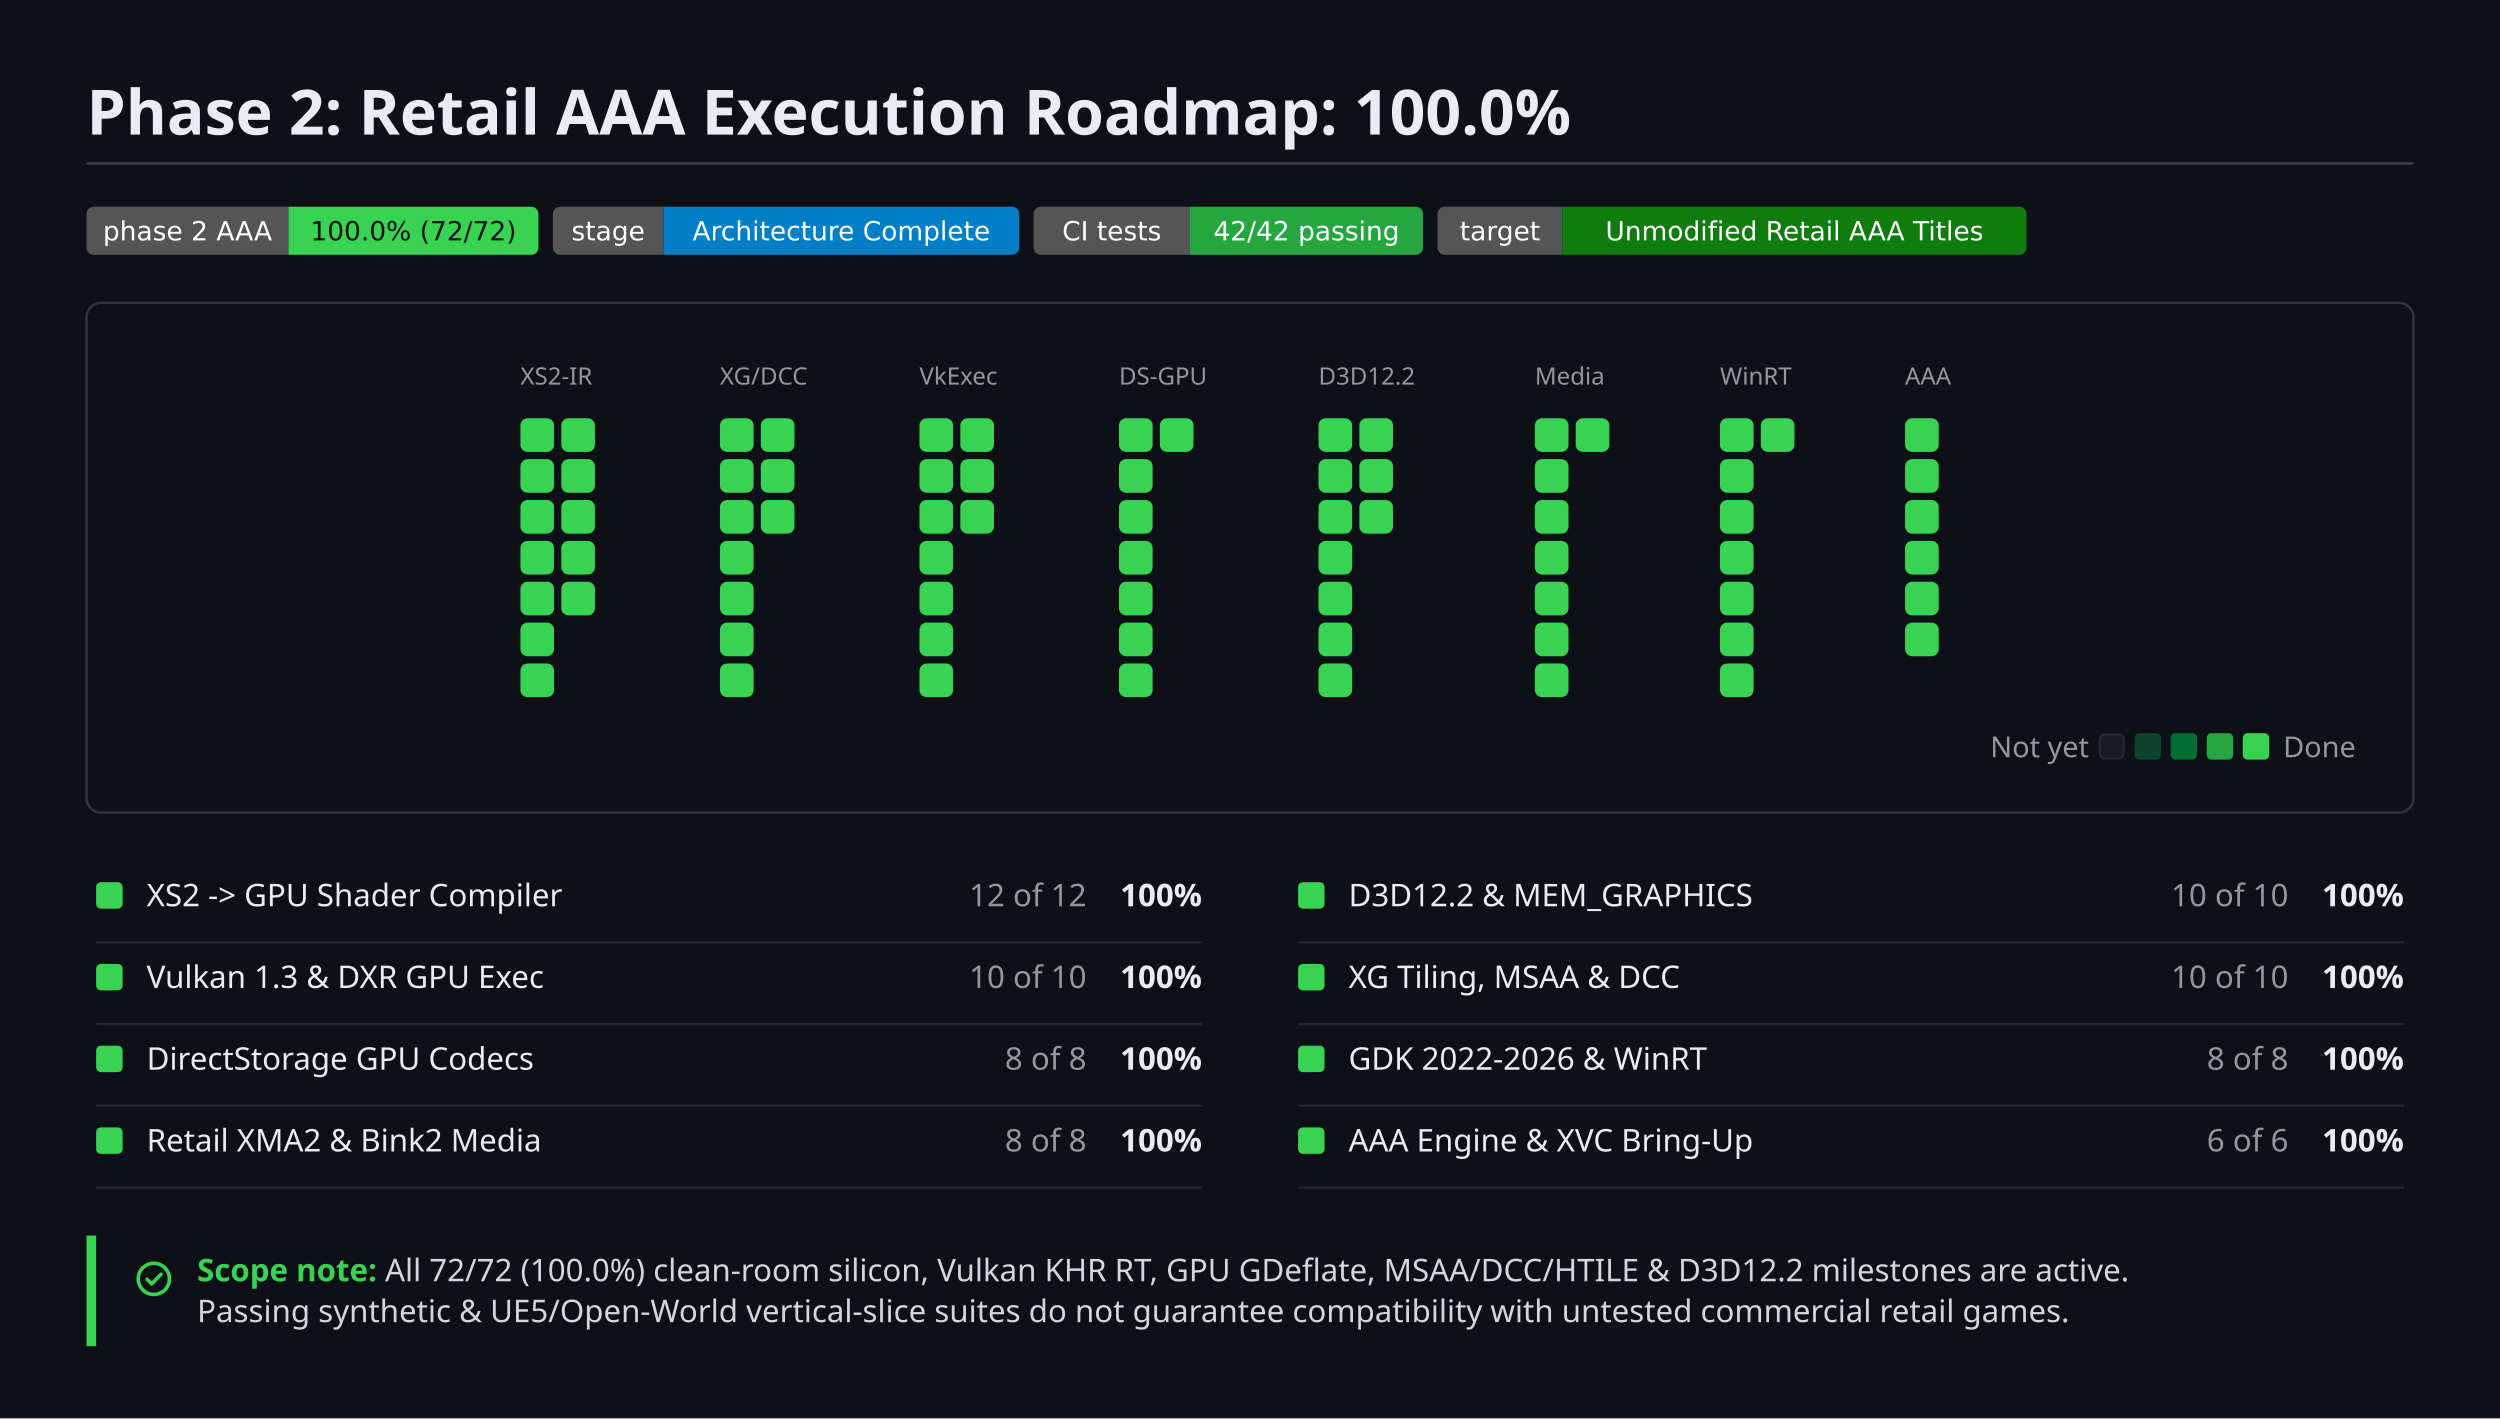
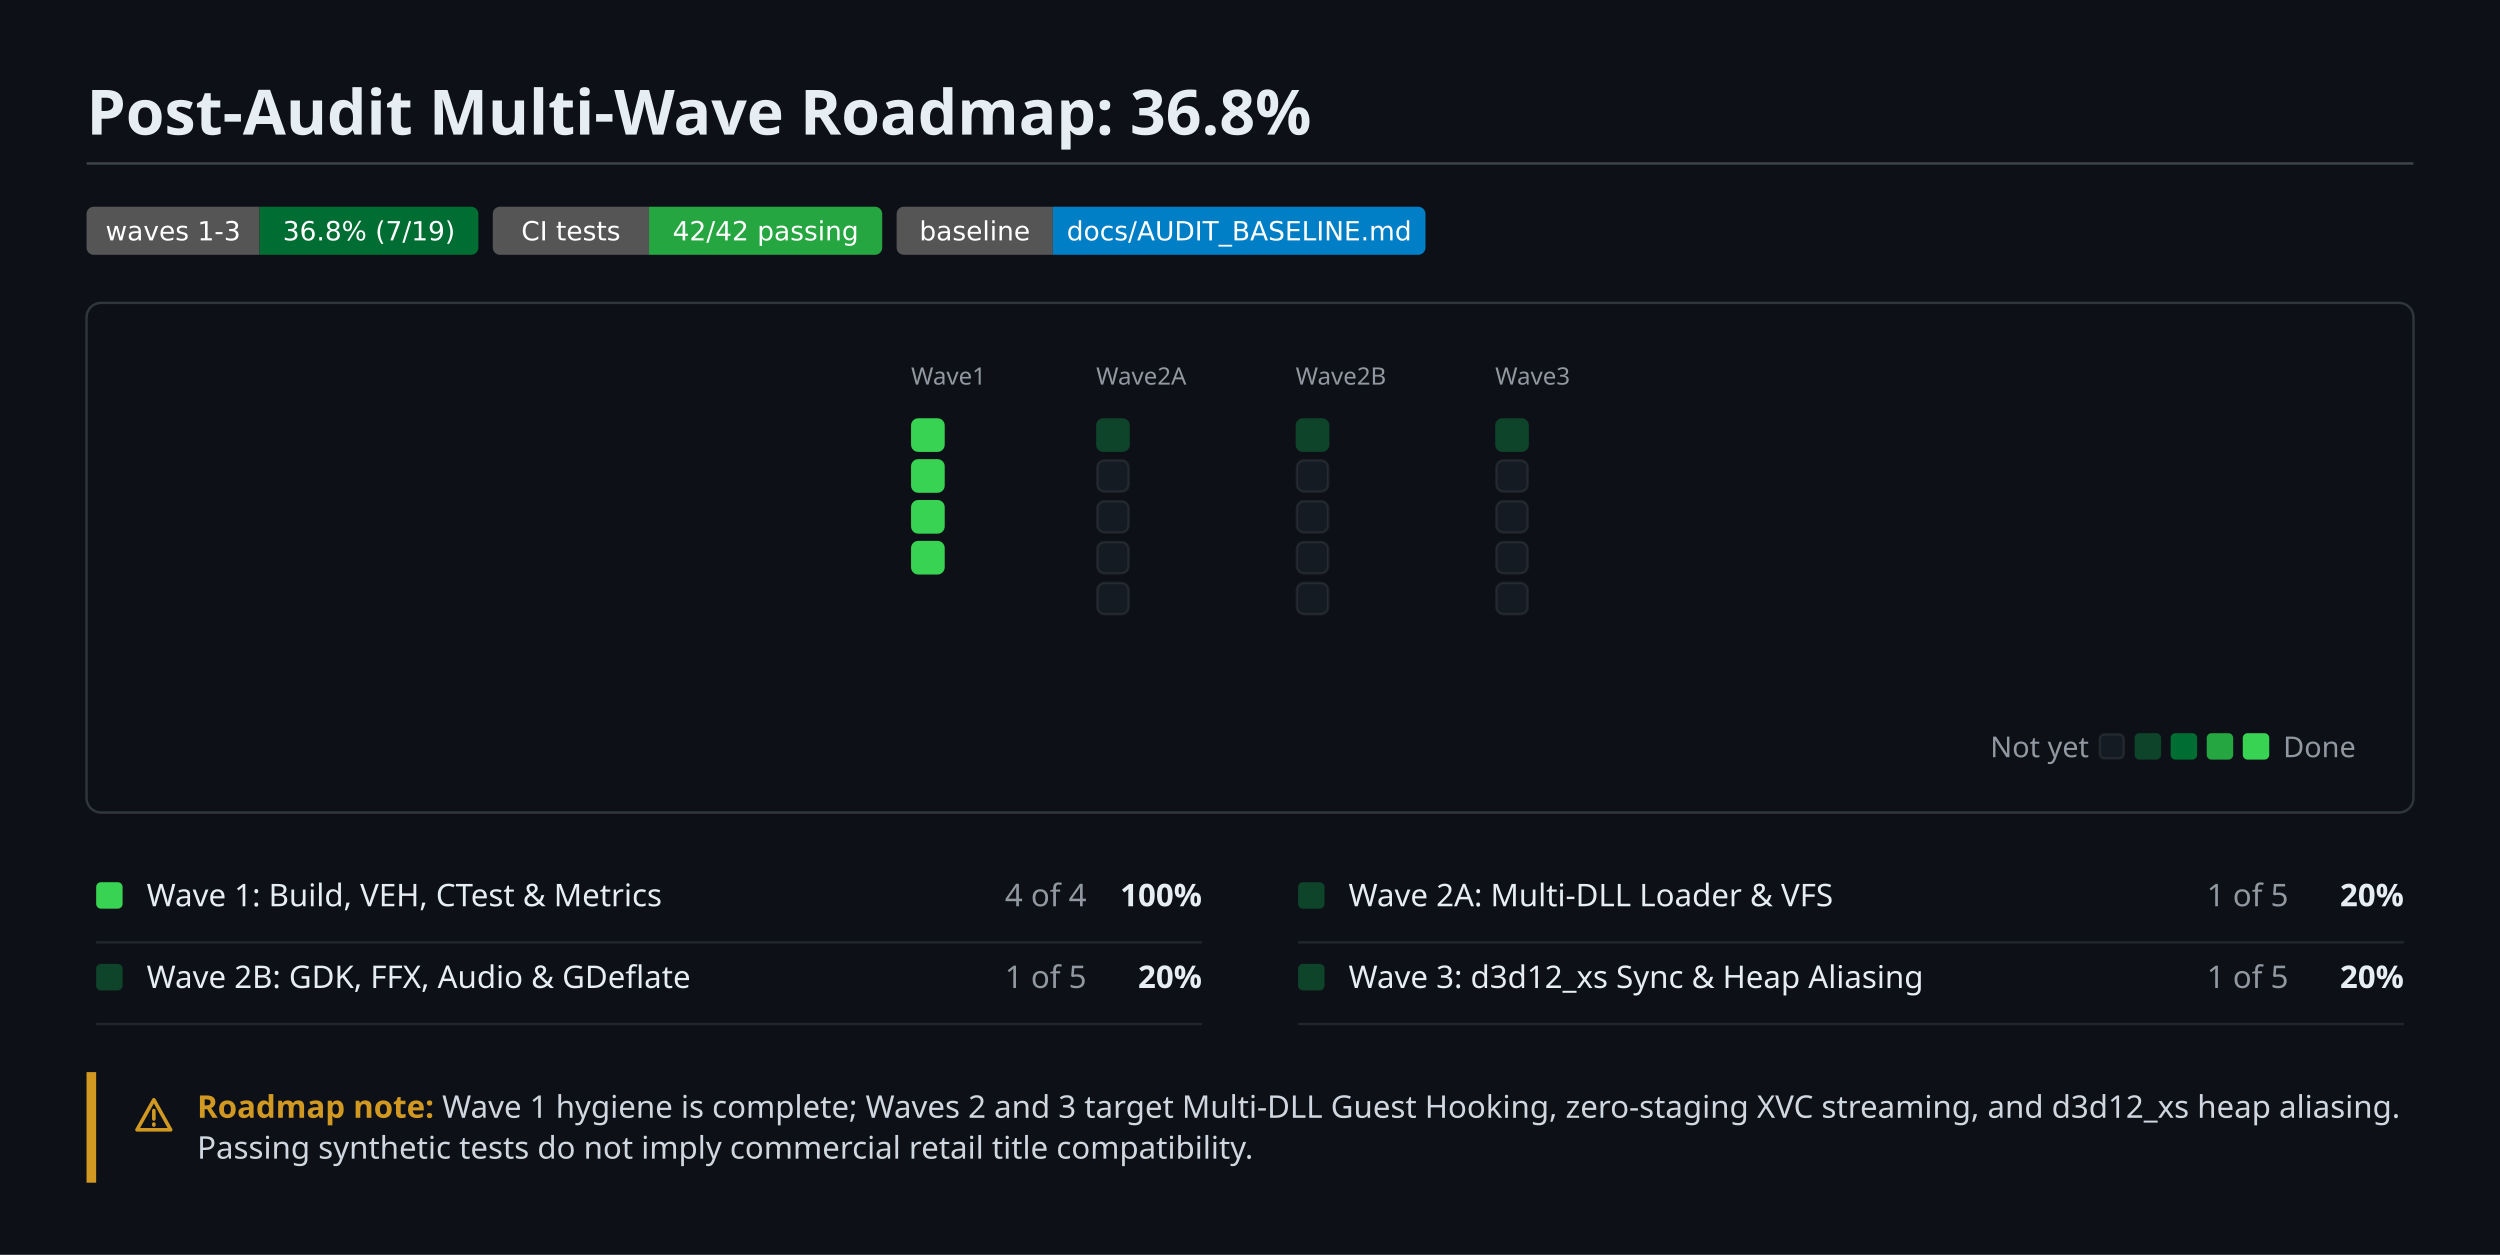
- <svg xmlns="http://www.w3.org/2000/svg" width="1040" height="590" viewBox="0 0 1040 590" role="img" aria-label="Phase 2: Retail AAA Execution Roadmap: 100.0%">
+ <svg xmlns="http://www.w3.org/2000/svg" width="1040" height="522" viewBox="0 0 1040 522" role="img" aria-label="Post-Audit Multi-Wave Roadmap: 36.8%">
  <style>
    text { font-family: 'Mona Sans', -apple-system, 'Segoe UI', 'Noto Sans', Helvetica, Arial, sans-serif; }
    .h2 { font-size: 26px; font-weight: 600; fill: #e6edf3; }
    .badge-txt { font-family: Verdana, 'DejaVu Sans', Geneva, sans-serif; font-size: 11px; fill: #ffffff; }
    .badge-txt-dark { font-family: Verdana, 'DejaVu Sans', Geneva, sans-serif; font-size: 11px; fill: #0d1117; }
    .g-label { font-size: 10px; fill: #9198a1; }
    .legend-txt { font-size: 12px; fill: #9198a1; }
    .r-name { font-size: 13px; fill: #e6edf3; }
    .r-count { font-size: 13px; fill: #9198a1; font-variant-numeric: tabular-nums; }
    .r-pct { font-size: 13px; font-weight: 600; fill: #e6edf3; font-variant-numeric: tabular-nums; }
    .callout-txt { font-size: 13px; fill: #d1d7e0; }
-     .callout-lead { font-size: 13px; font-weight: 600; fill: #39d353; }
+     .callout-lead { font-size: 13px; font-weight: 600; fill: #d29922; }
  </style>
-   <rect width="1040" height="590" fill="#0d1117" />
-   <text class="h2" x="36" y="56">Phase 2: Retail AAA Execution Roadmap: 100.0%</text>
+   <rect width="1040" height="522" fill="#0d1117" />
+   <text class="h2" x="36" y="56">Post-Audit Multi-Wave Roadmap: 36.8%</text>
  <line x1="36" y1="68" x2="1004" y2="68" stroke="#3d444d" stroke-width="1" />
  <clipPath id="bclip0">
-     <rect x="36" y="86" width="188" height="20" rx="3" />
+     <rect x="36" y="86" width="163" height="20" rx="3" />
  </clipPath>
  <g clip-path="url(#bclip0)">
-     <rect x="36" y="86" width="84" height="20" fill="#555555" />
-     <rect x="120" y="86" width="104" height="20" fill="#39d353" />
-     <text class="badge-txt" x="78.0" y="100" text-anchor="middle">phase 2 AAA</text>
-     <text class="badge-txt-dark" x="172.0" y="100" text-anchor="middle">100.0% (72/72)</text>
+     <rect x="36" y="86" width="72" height="20" fill="#555555" />
+     <rect x="108" y="86" width="91" height="20" fill="#006d32" />
+     <text class="badge-txt" x="72.0" y="100" text-anchor="middle">waves 1-3</text>
+     <text class="badge-txt" x="153.5" y="100" text-anchor="middle">36.8% (7/19)</text>
  </g>
  <clipPath id="bclip1">
-     <rect x="230" y="86" width="194" height="20" rx="3" />
+     <rect x="205" y="86" width="162" height="20" rx="3" />
  </clipPath>
  <g clip-path="url(#bclip1)">
-     <rect x="230" y="86" width="46" height="20" fill="#555555" />
-     <rect x="276" y="86" width="148" height="20" fill="#007ec6" />
-     <text class="badge-txt" x="253.0" y="100" text-anchor="middle">stage</text>
-     <text class="badge-txt" x="350.0" y="100" text-anchor="middle">Architecture Complete</text>
+     <rect x="205" y="86" width="65" height="20" fill="#555555" />
+     <rect x="270" y="86" width="97" height="20" fill="#26a641" />
+     <text class="badge-txt" x="237.5" y="100" text-anchor="middle">CI tests</text>
+     <text class="badge-txt" x="318.5" y="100" text-anchor="middle">42/42 passing</text>
  </g>
  <clipPath id="bclip2">
-     <rect x="430" y="86" width="162" height="20" rx="3" />
+     <rect x="373" y="86" width="220" height="20" rx="3" />
  </clipPath>
  <g clip-path="url(#bclip2)">
-     <rect x="430" y="86" width="65" height="20" fill="#555555" />
-     <rect x="495" y="86" width="97" height="20" fill="#26a641" />
-     <text class="badge-txt" x="462.5" y="100" text-anchor="middle">CI tests</text>
-     <text class="badge-txt" x="543.5" y="100" text-anchor="middle">42/42 passing</text>
-   </g>
-   <clipPath id="bclip3">
-     <rect x="598" y="86" width="245" height="20" rx="3" />
-   </clipPath>
-   <g clip-path="url(#bclip3)">
-     <rect x="598" y="86" width="52" height="20" fill="#555555" />
-     <rect x="650" y="86" width="193" height="20" fill="#107c10" />
-     <text class="badge-txt" x="624.0" y="100" text-anchor="middle">target</text>
-     <text class="badge-txt" x="746.5" y="100" text-anchor="middle">Unmodified Retail AAA Titles</text>
+     <rect x="373" y="86" width="65" height="20" fill="#555555" />
+     <rect x="438" y="86" width="155" height="20" fill="#007ec6" />
+     <text class="badge-txt" x="405.5" y="100" text-anchor="middle">baseline</text>
+     <text class="badge-txt" x="515.5" y="100" text-anchor="middle">docs/AUDIT_BASELINE.md</text>
  </g>
  <rect x="36" y="126" width="968" height="212" rx="6" fill="#0d1117" stroke="#30363d" stroke-width="1" />
-   <text class="g-label" x="216.5" y="160">XS2-IR</text>
-   <rect x="216.5" y="174.0" width="14" height="14" rx="3" fill="#39d353" />
-   <rect x="216.5" y="191.0" width="14" height="14" rx="3" fill="#39d353" />
-   <rect x="216.5" y="208.0" width="14" height="14" rx="3" fill="#39d353" />
-   <rect x="216.5" y="225.0" width="14" height="14" rx="3" fill="#39d353" />
-   <rect x="216.5" y="242.0" width="14" height="14" rx="3" fill="#39d353" />
-   <rect x="216.5" y="259.0" width="14" height="14" rx="3" fill="#39d353" />
-   <rect x="216.5" y="276.0" width="14" height="14" rx="3" fill="#39d353" />
-   <rect x="233.5" y="174.0" width="14" height="14" rx="3" fill="#39d353" />
-   <rect x="233.5" y="191.0" width="14" height="14" rx="3" fill="#39d353" />
-   <rect x="233.5" y="208.0" width="14" height="14" rx="3" fill="#39d353" />
-   <rect x="233.5" y="225.0" width="14" height="14" rx="3" fill="#39d353" />
-   <rect x="233.5" y="242.0" width="14" height="14" rx="3" fill="#39d353" />
-   <text class="g-label" x="299.5" y="160">XG/DCC</text>
-   <rect x="299.5" y="174.0" width="14" height="14" rx="3" fill="#39d353" />
-   <rect x="299.5" y="191.0" width="14" height="14" rx="3" fill="#39d353" />
-   <rect x="299.5" y="208.0" width="14" height="14" rx="3" fill="#39d353" />
-   <rect x="299.5" y="225.0" width="14" height="14" rx="3" fill="#39d353" />
-   <rect x="299.5" y="242.0" width="14" height="14" rx="3" fill="#39d353" />
-   <rect x="299.5" y="259.0" width="14" height="14" rx="3" fill="#39d353" />
-   <rect x="299.5" y="276.0" width="14" height="14" rx="3" fill="#39d353" />
-   <rect x="316.5" y="174.0" width="14" height="14" rx="3" fill="#39d353" />
-   <rect x="316.5" y="191.0" width="14" height="14" rx="3" fill="#39d353" />
-   <rect x="316.5" y="208.0" width="14" height="14" rx="3" fill="#39d353" />
-   <text class="g-label" x="382.5" y="160">VkExec</text>
-   <rect x="382.5" y="174.0" width="14" height="14" rx="3" fill="#39d353" />
-   <rect x="382.5" y="191.0" width="14" height="14" rx="3" fill="#39d353" />
-   <rect x="382.5" y="208.0" width="14" height="14" rx="3" fill="#39d353" />
-   <rect x="382.5" y="225.0" width="14" height="14" rx="3" fill="#39d353" />
-   <rect x="382.5" y="242.0" width="14" height="14" rx="3" fill="#39d353" />
-   <rect x="382.5" y="259.0" width="14" height="14" rx="3" fill="#39d353" />
-   <rect x="382.5" y="276.0" width="14" height="14" rx="3" fill="#39d353" />
-   <rect x="399.5" y="174.0" width="14" height="14" rx="3" fill="#39d353" />
-   <rect x="399.5" y="191.0" width="14" height="14" rx="3" fill="#39d353" />
-   <rect x="399.5" y="208.0" width="14" height="14" rx="3" fill="#39d353" />
-   <text class="g-label" x="465.5" y="160">DS-GPU</text>
-   <rect x="465.5" y="174.0" width="14" height="14" rx="3" fill="#39d353" />
-   <rect x="465.5" y="191.0" width="14" height="14" rx="3" fill="#39d353" />
-   <rect x="465.5" y="208.0" width="14" height="14" rx="3" fill="#39d353" />
-   <rect x="465.5" y="225.0" width="14" height="14" rx="3" fill="#39d353" />
-   <rect x="465.5" y="242.0" width="14" height="14" rx="3" fill="#39d353" />
-   <rect x="465.5" y="259.0" width="14" height="14" rx="3" fill="#39d353" />
-   <rect x="465.5" y="276.0" width="14" height="14" rx="3" fill="#39d353" />
-   <rect x="482.5" y="174.0" width="14" height="14" rx="3" fill="#39d353" />
-   <text class="g-label" x="548.5" y="160">D3D12.2</text>
-   <rect x="548.5" y="174.0" width="14" height="14" rx="3" fill="#39d353" />
-   <rect x="548.5" y="191.0" width="14" height="14" rx="3" fill="#39d353" />
-   <rect x="548.5" y="208.0" width="14" height="14" rx="3" fill="#39d353" />
-   <rect x="548.5" y="225.0" width="14" height="14" rx="3" fill="#39d353" />
-   <rect x="548.5" y="242.0" width="14" height="14" rx="3" fill="#39d353" />
-   <rect x="548.5" y="259.0" width="14" height="14" rx="3" fill="#39d353" />
-   <rect x="548.5" y="276.0" width="14" height="14" rx="3" fill="#39d353" />
-   <rect x="565.5" y="174.0" width="14" height="14" rx="3" fill="#39d353" />
-   <rect x="565.5" y="191.0" width="14" height="14" rx="3" fill="#39d353" />
-   <rect x="565.5" y="208.0" width="14" height="14" rx="3" fill="#39d353" />
-   <text class="g-label" x="638.5" y="160">Media</text>
-   <rect x="638.5" y="174.0" width="14" height="14" rx="3" fill="#39d353" />
-   <rect x="638.5" y="191.0" width="14" height="14" rx="3" fill="#39d353" />
-   <rect x="638.5" y="208.0" width="14" height="14" rx="3" fill="#39d353" />
-   <rect x="638.5" y="225.0" width="14" height="14" rx="3" fill="#39d353" />
-   <rect x="638.5" y="242.0" width="14" height="14" rx="3" fill="#39d353" />
-   <rect x="638.5" y="259.0" width="14" height="14" rx="3" fill="#39d353" />
-   <rect x="638.5" y="276.0" width="14" height="14" rx="3" fill="#39d353" />
-   <rect x="655.5" y="174.0" width="14" height="14" rx="3" fill="#39d353" />
-   <text class="g-label" x="715.5" y="160">WinRT</text>
-   <rect x="715.5" y="174.0" width="14" height="14" rx="3" fill="#39d353" />
-   <rect x="715.5" y="191.0" width="14" height="14" rx="3" fill="#39d353" />
-   <rect x="715.5" y="208.0" width="14" height="14" rx="3" fill="#39d353" />
-   <rect x="715.5" y="225.0" width="14" height="14" rx="3" fill="#39d353" />
-   <rect x="715.5" y="242.0" width="14" height="14" rx="3" fill="#39d353" />
-   <rect x="715.5" y="259.0" width="14" height="14" rx="3" fill="#39d353" />
-   <rect x="715.5" y="276.0" width="14" height="14" rx="3" fill="#39d353" />
-   <rect x="732.5" y="174.0" width="14" height="14" rx="3" fill="#39d353" />
-   <text class="g-label" x="792.5" y="160">AAA</text>
-   <rect x="792.5" y="174.0" width="14" height="14" rx="3" fill="#39d353" />
-   <rect x="792.5" y="191.0" width="14" height="14" rx="3" fill="#39d353" />
-   <rect x="792.5" y="208.0" width="14" height="14" rx="3" fill="#39d353" />
-   <rect x="792.5" y="225.0" width="14" height="14" rx="3" fill="#39d353" />
-   <rect x="792.5" y="242.0" width="14" height="14" rx="3" fill="#39d353" />
-   <rect x="792.5" y="259.0" width="14" height="14" rx="3" fill="#39d353" />
+   <text class="g-label" x="379.0" y="160">Wave1</text>
+   <rect x="379.0" y="174.0" width="14" height="14" rx="3" fill="#39d353" />
+   <rect x="379.0" y="191.0" width="14" height="14" rx="3" fill="#39d353" />
+   <rect x="379.0" y="208.0" width="14" height="14" rx="3" fill="#39d353" />
+   <rect x="379.0" y="225.0" width="14" height="14" rx="3" fill="#39d353" />
+   <text class="g-label" x="456.0" y="160">Wave2A</text>
+   <rect x="456.0" y="174.0" width="14" height="14" rx="3" fill="#0e4429" />
+   <rect x="456.5" y="191.5" width="13" height="13" rx="3" fill="#151b23" stroke="rgba(240,246,252,0.08)" stroke-width="1" />
+   <rect x="456.5" y="208.5" width="13" height="13" rx="3" fill="#151b23" stroke="rgba(240,246,252,0.08)" stroke-width="1" />
+   <rect x="456.5" y="225.5" width="13" height="13" rx="3" fill="#151b23" stroke="rgba(240,246,252,0.08)" stroke-width="1" />
+   <rect x="456.5" y="242.5" width="13" height="13" rx="3" fill="#151b23" stroke="rgba(240,246,252,0.08)" stroke-width="1" />
+   <text class="g-label" x="539.0" y="160">Wave2B</text>
+   <rect x="539.0" y="174.0" width="14" height="14" rx="3" fill="#0e4429" />
+   <rect x="539.5" y="191.5" width="13" height="13" rx="3" fill="#151b23" stroke="rgba(240,246,252,0.08)" stroke-width="1" />
+   <rect x="539.5" y="208.5" width="13" height="13" rx="3" fill="#151b23" stroke="rgba(240,246,252,0.08)" stroke-width="1" />
+   <rect x="539.5" y="225.5" width="13" height="13" rx="3" fill="#151b23" stroke="rgba(240,246,252,0.08)" stroke-width="1" />
+   <rect x="539.5" y="242.5" width="13" height="13" rx="3" fill="#151b23" stroke="rgba(240,246,252,0.08)" stroke-width="1" />
+   <text class="g-label" x="622.0" y="160">Wave3</text>
+   <rect x="622.0" y="174.0" width="14" height="14" rx="3" fill="#0e4429" />
+   <rect x="622.5" y="191.5" width="13" height="13" rx="3" fill="#151b23" stroke="rgba(240,246,252,0.08)" stroke-width="1" />
+   <rect x="622.5" y="208.5" width="13" height="13" rx="3" fill="#151b23" stroke="rgba(240,246,252,0.08)" stroke-width="1" />
+   <rect x="622.5" y="225.5" width="13" height="13" rx="3" fill="#151b23" stroke="rgba(240,246,252,0.08)" stroke-width="1" />
+   <rect x="622.5" y="242.5" width="13" height="13" rx="3" fill="#151b23" stroke="rgba(240,246,252,0.08)" stroke-width="1" />
  <text class="legend-txt" x="980" y="315" text-anchor="end">Done</text>
  <rect x="933.0" y="305.0" width="11" height="11" rx="2" fill="#39d353" />
  <rect x="918.0" y="305.0" width="11" height="11" rx="2" fill="#26a641" />
  <rect x="903.0" y="305.0" width="11" height="11" rx="2" fill="#006d32" />
  <rect x="888.0" y="305.0" width="11" height="11" rx="2" fill="#0e4429" />
  <rect x="873.5" y="305.5" width="10" height="10" rx="2" fill="#151b23" stroke="rgba(240,246,252,0.08)" stroke-width="1" />
  <text class="legend-txt" x="869" y="315" text-anchor="end">Not yet</text>
  <rect x="40.0" y="367.0" width="11" height="11" rx="2" fill="#39d353" />
-   <text class="r-name" x="61.0" y="377">XS2 -&gt; GPU Shader Compiler</text>
-   <text class="r-count" x="452.0" y="377" text-anchor="end">12 of 12</text>
+   <text class="r-name" x="61.0" y="377">Wave 1: Build, VEH, CTest &amp; Metrics</text>
+   <text class="r-count" x="452.0" y="377" text-anchor="end">4 of 4</text>
  <text class="r-pct" x="500.0" y="377" text-anchor="end">100%</text>
  <line x1="40.0" y1="392" x2="500.0" y2="392" stroke="#21262d" stroke-width="1" />
-   <rect x="540.0" y="367.0" width="11" height="11" rx="2" fill="#39d353" />
-   <text class="r-name" x="561.0" y="377">D3D12.2 &amp; MEM_GRAPHICS</text>
-   <text class="r-count" x="952.0" y="377" text-anchor="end">10 of 10</text>
-   <text class="r-pct" x="1000.0" y="377" text-anchor="end">100%</text>
+   <rect x="540.0" y="367.0" width="11" height="11" rx="2" fill="#0e4429" />
+   <text class="r-name" x="561.0" y="377">Wave 2A: Multi-DLL Loader &amp; VFS</text>
+   <text class="r-count" x="952.0" y="377" text-anchor="end">1 of 5</text>
+   <text class="r-pct" x="1000.0" y="377" text-anchor="end">20%</text>
  <line x1="540.0" y1="392" x2="1000.0" y2="392" stroke="#21262d" stroke-width="1" />
-   <rect x="40.0" y="401.0" width="11" height="11" rx="2" fill="#39d353" />
-   <text class="r-name" x="61.0" y="411">Vulkan 1.3 &amp; DXR GPU Exec</text>
-   <text class="r-count" x="452.0" y="411" text-anchor="end">10 of 10</text>
-   <text class="r-pct" x="500.0" y="411" text-anchor="end">100%</text>
+   <rect x="40.0" y="401.0" width="11" height="11" rx="2" fill="#0e4429" />
+   <text class="r-name" x="61.0" y="411">Wave 2B: GDK, FFX, Audio &amp; GDeflate</text>
+   <text class="r-count" x="452.0" y="411" text-anchor="end">1 of 5</text>
+   <text class="r-pct" x="500.0" y="411" text-anchor="end">20%</text>
  <line x1="40.0" y1="426" x2="500.0" y2="426" stroke="#21262d" stroke-width="1" />
-   <rect x="540.0" y="401.0" width="11" height="11" rx="2" fill="#39d353" />
-   <text class="r-name" x="561.0" y="411">XG Tiling, MSAA &amp; DCC</text>
-   <text class="r-count" x="952.0" y="411" text-anchor="end">10 of 10</text>
-   <text class="r-pct" x="1000.0" y="411" text-anchor="end">100%</text>
+   <rect x="540.0" y="401.0" width="11" height="11" rx="2" fill="#0e4429" />
+   <text class="r-name" x="561.0" y="411">Wave 3: d3d12_xs Sync &amp; Heap Aliasing</text>
+   <text class="r-count" x="952.0" y="411" text-anchor="end">1 of 5</text>
+   <text class="r-pct" x="1000.0" y="411" text-anchor="end">20%</text>
  <line x1="540.0" y1="426" x2="1000.0" y2="426" stroke="#21262d" stroke-width="1" />
-   <rect x="40.0" y="435.0" width="11" height="11" rx="2" fill="#39d353" />
-   <text class="r-name" x="61.0" y="445">DirectStorage GPU Codecs</text>
-   <text class="r-count" x="452.0" y="445" text-anchor="end">8 of 8</text>
-   <text class="r-pct" x="500.0" y="445" text-anchor="end">100%</text>
-   <line x1="40.0" y1="460" x2="500.0" y2="460" stroke="#21262d" stroke-width="1" />
-   <rect x="540.0" y="435.0" width="11" height="11" rx="2" fill="#39d353" />
-   <text class="r-name" x="561.0" y="445">GDK 2022-2026 &amp; WinRT</text>
-   <text class="r-count" x="952.0" y="445" text-anchor="end">8 of 8</text>
-   <text class="r-pct" x="1000.0" y="445" text-anchor="end">100%</text>
-   <line x1="540.0" y1="460" x2="1000.0" y2="460" stroke="#21262d" stroke-width="1" />
-   <rect x="40.0" y="469.0" width="11" height="11" rx="2" fill="#39d353" />
-   <text class="r-name" x="61.0" y="479">Retail XMA2 &amp; Bink2 Media</text>
-   <text class="r-count" x="452.0" y="479" text-anchor="end">8 of 8</text>
-   <text class="r-pct" x="500.0" y="479" text-anchor="end">100%</text>
-   <line x1="40.0" y1="494" x2="500.0" y2="494" stroke="#21262d" stroke-width="1" />
-   <rect x="540.0" y="469.0" width="11" height="11" rx="2" fill="#39d353" />
-   <text class="r-name" x="561.0" y="479">AAA Engine &amp; XVC Bring-Up</text>
-   <text class="r-count" x="952.0" y="479" text-anchor="end">6 of 6</text>
-   <text class="r-pct" x="1000.0" y="479" text-anchor="end">100%</text>
-   <line x1="540.0" y1="494" x2="1000.0" y2="494" stroke="#21262d" stroke-width="1" />
-   <rect x="36" y="514" width="4" height="46" fill="#39d353" />
-   <g transform="translate(56,524)">
-     <circle cx="8" cy="8" r="6.5" fill="none" stroke="#39d353" stroke-width="1.5" />
-     <path d="M5.2 8.2 7.1 10.1 11 6.1" fill="none" stroke="#39d353" stroke-width="1.5" stroke-linecap="round" stroke-linejoin="round" />
+   <rect x="36" y="446" width="4" height="46" fill="#d29922" />
+   <g transform="translate(56,456)">
+     <path d="M8 1.5 15 14H1z" fill="none" stroke="#d29922" stroke-width="1.5" stroke-linejoin="round" />
+     <path d="M8 6v3.5M8 11.6v.4" stroke="#d29922" stroke-width="1.5" stroke-linecap="round" />
  </g>
-   <text class="callout-txt" x="82" y="533">
-     <tspan class="callout-lead">Scope note:</tspan> All 72/72 (100.0%) clean-room silicon, Vulkan KHR RT, GPU GDeflate, MSAA/DCC/HTILE &amp; D3D12.2 milestones are active.</text>
-   <text class="callout-txt" x="82" y="550">Passing synthetic &amp; UE5/Open-World vertical-slice suites do not guarantee compatibility with untested commercial retail games.</text>
+   <text class="callout-txt" x="82" y="465">
+     <tspan class="callout-lead">Roadmap note:</tspan> Wave 1 hygiene is complete; Waves 2 and 3 target Multi-DLL Guest Hooking, zero-staging XVC streaming, and d3d12_xs heap aliasing.</text>
+   <text class="callout-txt" x="82" y="482">Passing synthetic tests do not imply commercial retail title compatibility.</text>
</svg>
